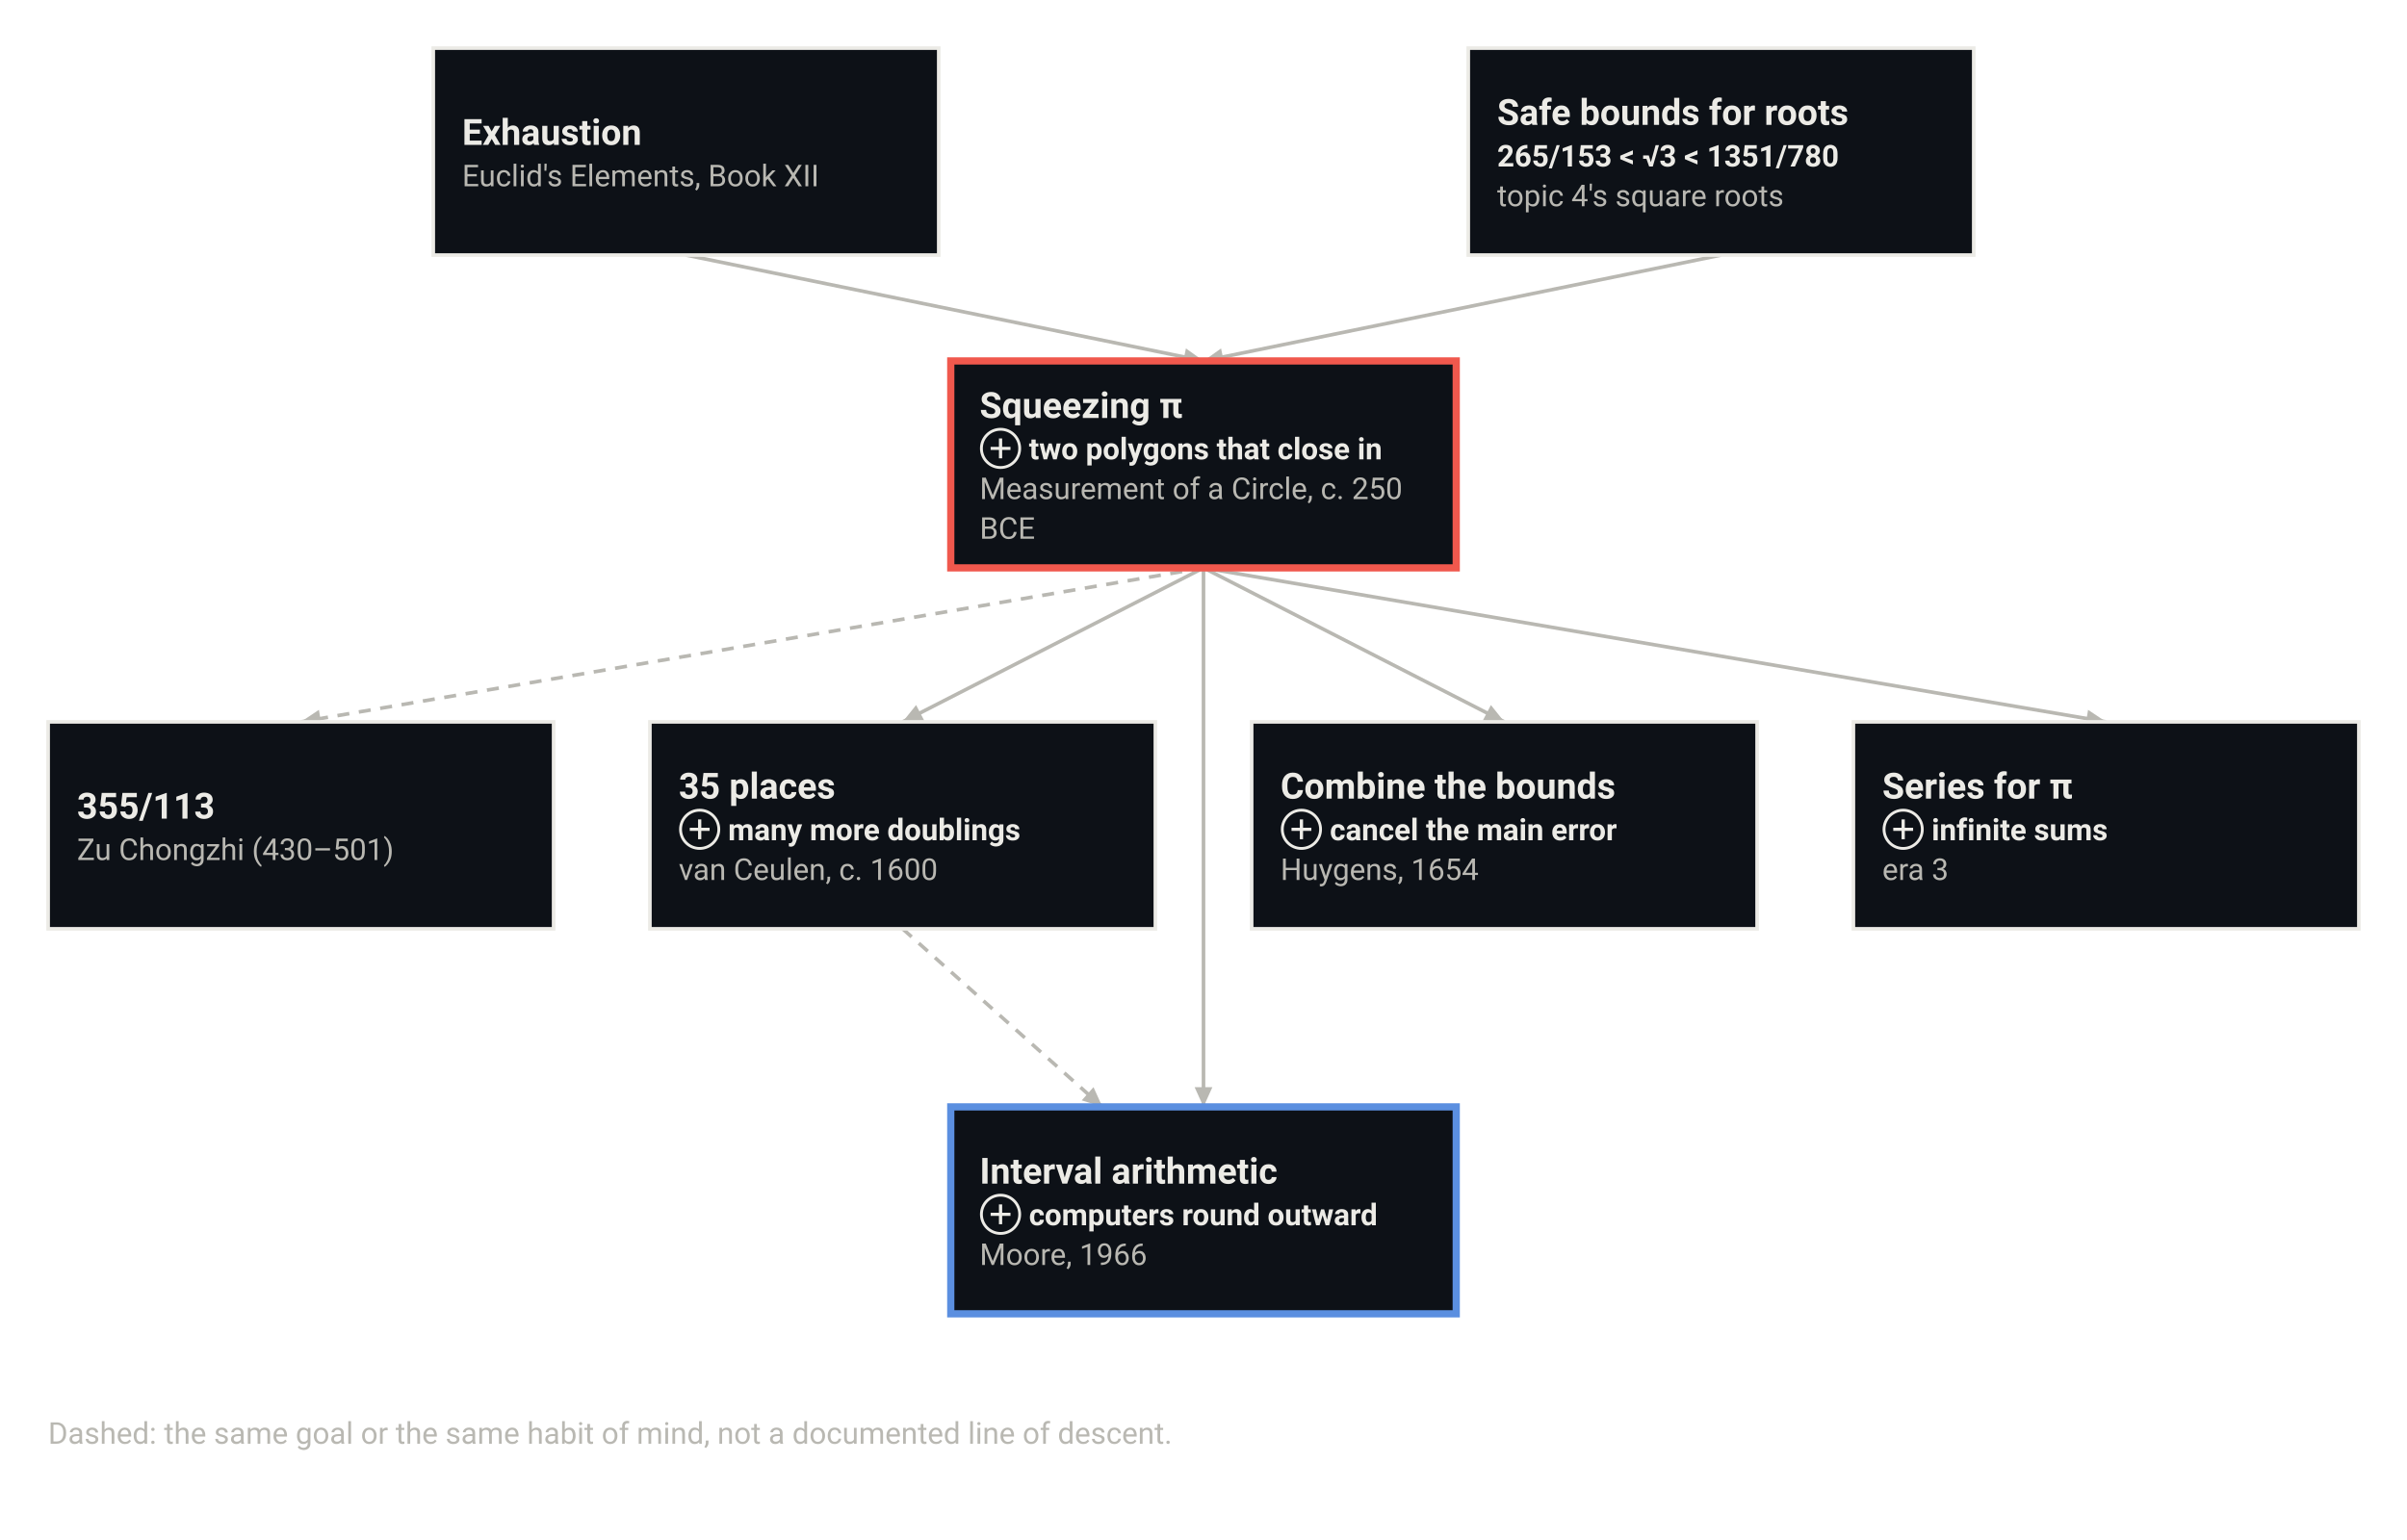
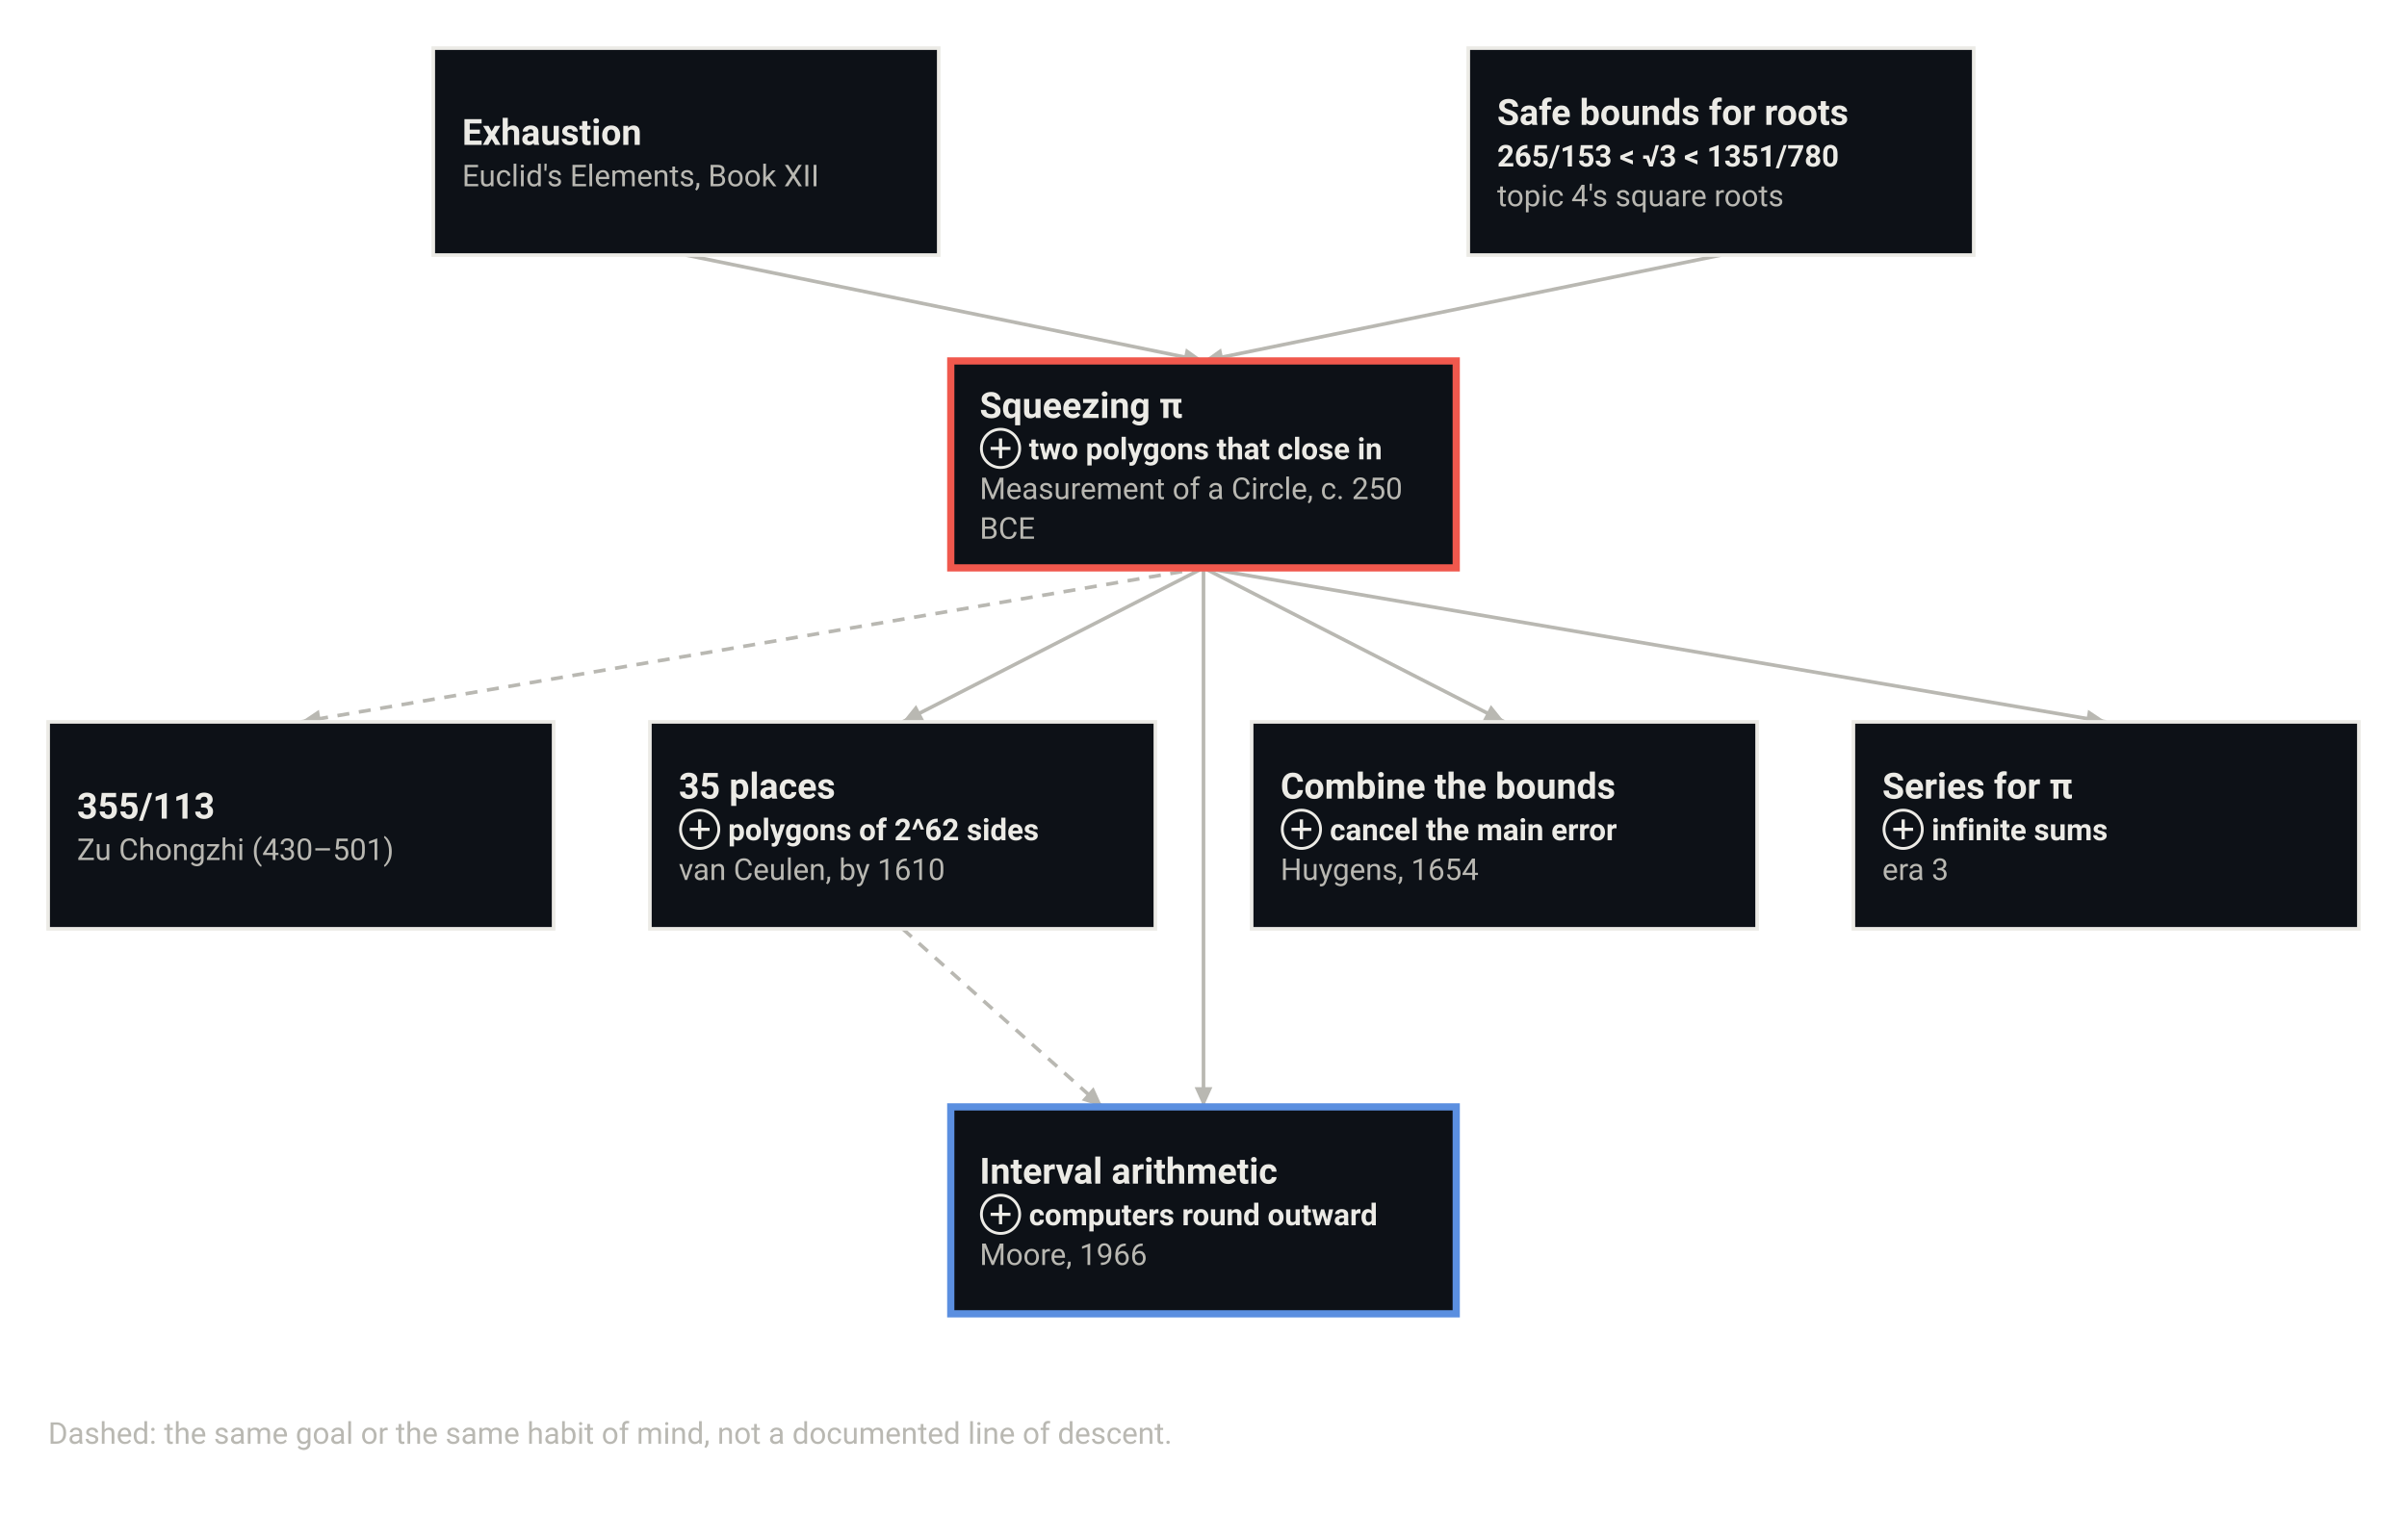
<svg xmlns="http://www.w3.org/2000/svg" viewBox="0 0 1000 640" width="1000" height="640" role="img" aria-label="How Archimedes' squeeze combined with other ideas, from exhaustion to interval arithmetic" style="font-family:system-ui,-apple-system,'Segoe UI',Roboto,Arial,sans-serif">
  <line x1="285.0" y1="106.0" x2="500.0" y2="150.0" style="stroke:#b9b8b2;stroke-width:1.5" />
  <polygon points="500.0,150.0 491.2,151.9 492.7,144.8" style="fill:#b9b8b2" />
  <line x1="715.0" y1="106.0" x2="500.0" y2="150.0" style="stroke:#b9b8b2;stroke-width:1.5" />
  <polygon points="500.0,150.0 507.3,144.8 508.8,151.9" style="fill:#b9b8b2" />
  <line x1="500.0" y1="236.0" x2="125.0" y2="300.0" style="stroke:#b9b8b2;stroke-width:1.5;stroke-dasharray:5 4" />
  <polygon points="125.0,300.0 132.5,295.0 133.7,302.2" style="fill:#b9b8b2" />
  <line x1="500.0" y1="236.0" x2="375.0" y2="300.0" style="stroke:#b9b8b2;stroke-width:1.5" />
  <polygon points="375.0,300.0 380.6,293.0 384.0,299.5" style="fill:#b9b8b2" />
  <line x1="500.0" y1="236.0" x2="625.0" y2="300.0" style="stroke:#b9b8b2;stroke-width:1.5" />
  <polygon points="625.0,300.0 616.0,299.5 619.4,293.0" style="fill:#b9b8b2" />
  <line x1="500.0" y1="236.0" x2="875.0" y2="300.0" style="stroke:#b9b8b2;stroke-width:1.5" />
  <polygon points="875.0,300.0 866.3,302.2 867.5,295.0" style="fill:#b9b8b2" />
  <line x1="375.0" y1="386.0" x2="458.0" y2="460.0" style="stroke:#b9b8b2;stroke-width:1.5;stroke-dasharray:5 4" />
  <polygon points="458.0,460.0 449.4,457.3 454.3,451.8" style="fill:#b9b8b2" />
  <line x1="500.0" y1="236.0" x2="500.0" y2="460.0" style="stroke:#b9b8b2;stroke-width:1.5" />
  <polygon points="500.0,460.0 496.3,451.8 503.7,451.8" style="fill:#b9b8b2" />
  <rect x="180" y="20" width="210" height="86" style="fill:#0d1117;stroke:#ecebe6;stroke-width:1.5" />
  <text x="192.0" y="60.2" text-anchor="start" style="fill:#ecebe6;font-size:15px;font-weight:700">Exhaustion</text>
  <text x="192.0" y="77.4" text-anchor="start" style="fill:#b9b8b2;font-size:12.5px;font-weight:400">Euclid's Elements, Book XII</text>
  <rect x="610" y="20" width="210" height="86" style="fill:#0d1117;stroke:#ecebe6;stroke-width:1.5" />
  <text x="622.0" y="51.9" text-anchor="start" style="fill:#ecebe6;font-size:15px;font-weight:700">Safe bounds for roots</text>
  <text x="622.0" y="69.2" text-anchor="start" style="fill:#ecebe6;font-size:12.5px;font-weight:600">265/153 &lt; √3 &lt; 1351/780</text>
  <text x="622.0" y="85.7" text-anchor="start" style="fill:#b9b8b2;font-size:12.5px;font-weight:400">topic 4's square roots</text>
  <rect x="395" y="150" width="210" height="86" style="fill:#0d1117;stroke:#f0584d;stroke-width:3" />
  <text x="407.0" y="173.7" text-anchor="start" style="fill:#ecebe6;font-size:15px;font-weight:700">Squeezing π</text>
  <text x="407.0" y="190.9" text-anchor="start" style="fill:#ecebe6;font-size:12.5px;font-weight:600">⊕ two polygons that close in</text>
  <text x="407.0" y="207.4" text-anchor="start" style="fill:#b9b8b2;font-size:12.5px;font-weight:400">Measurement of a Circle, c. 250</text>
  <text x="407.0" y="223.9" text-anchor="start" style="fill:#b9b8b2;font-size:12.5px;font-weight:400">BCE</text>
  <rect x="20" y="300" width="210" height="86" style="fill:#0d1117;stroke:#ecebe6;stroke-width:1.5" />
  <text x="32.0" y="340.2" text-anchor="start" style="fill:#ecebe6;font-size:15px;font-weight:700">355/113</text>
  <text x="32.0" y="357.4" text-anchor="start" style="fill:#b9b8b2;font-size:12.5px;font-weight:400">Zu Chongzhi (430–501)</text>
  <rect x="270" y="300" width="210" height="86" style="fill:#0d1117;stroke:#ecebe6;stroke-width:1.5" />
  <text x="282.0" y="331.9" text-anchor="start" style="fill:#ecebe6;font-size:15px;font-weight:700">35 places</text>
-   <text x="282.0" y="349.2" text-anchor="start" style="fill:#ecebe6;font-size:12.5px;font-weight:600">⊕ many more doublings</text>
-   <text x="282.0" y="365.7" text-anchor="start" style="fill:#b9b8b2;font-size:12.5px;font-weight:400">van Ceulen, c. 1600</text>
+   <text x="282.0" y="349.2" text-anchor="start" style="fill:#ecebe6;font-size:12.5px;font-weight:600">⊕ polygons of 2^62 sides</text>
+   <text x="282.0" y="365.7" text-anchor="start" style="fill:#b9b8b2;font-size:12.5px;font-weight:400">van Ceulen, by 1610</text>
  <rect x="520" y="300" width="210" height="86" style="fill:#0d1117;stroke:#ecebe6;stroke-width:1.5" />
  <text x="532.0" y="331.9" text-anchor="start" style="fill:#ecebe6;font-size:15px;font-weight:700">Combine the bounds</text>
  <text x="532.0" y="349.2" text-anchor="start" style="fill:#ecebe6;font-size:12.5px;font-weight:600">⊕ cancel the main error</text>
  <text x="532.0" y="365.7" text-anchor="start" style="fill:#b9b8b2;font-size:12.5px;font-weight:400">Huygens, 1654</text>
  <rect x="770" y="300" width="210" height="86" style="fill:#0d1117;stroke:#ecebe6;stroke-width:1.5" />
  <text x="782.0" y="331.9" text-anchor="start" style="fill:#ecebe6;font-size:15px;font-weight:700">Series for π</text>
  <text x="782.0" y="349.2" text-anchor="start" style="fill:#ecebe6;font-size:12.5px;font-weight:600">⊕ infinite sums</text>
  <text x="782.0" y="365.7" text-anchor="start" style="fill:#b9b8b2;font-size:12.5px;font-weight:400">era 3</text>
  <rect x="395" y="460" width="210" height="86" style="fill:#0d1117;stroke:#5b8fe0;stroke-width:3" />
  <text x="407.0" y="491.9" text-anchor="start" style="fill:#ecebe6;font-size:15px;font-weight:700">Interval arithmetic</text>
  <text x="407.0" y="509.2" text-anchor="start" style="fill:#ecebe6;font-size:12.5px;font-weight:600">⊕ computers round outward</text>
  <text x="407.0" y="525.7" text-anchor="start" style="fill:#b9b8b2;font-size:12.5px;font-weight:400">Moore, 1966</text>
  <text x="20.0" y="600.0" text-anchor="start" style="fill:#b9b8b2;font-size:12.5px;font-weight:400">Dashed: the same goal or the same habit of mind, not a documented line of descent.</text>
</svg>
